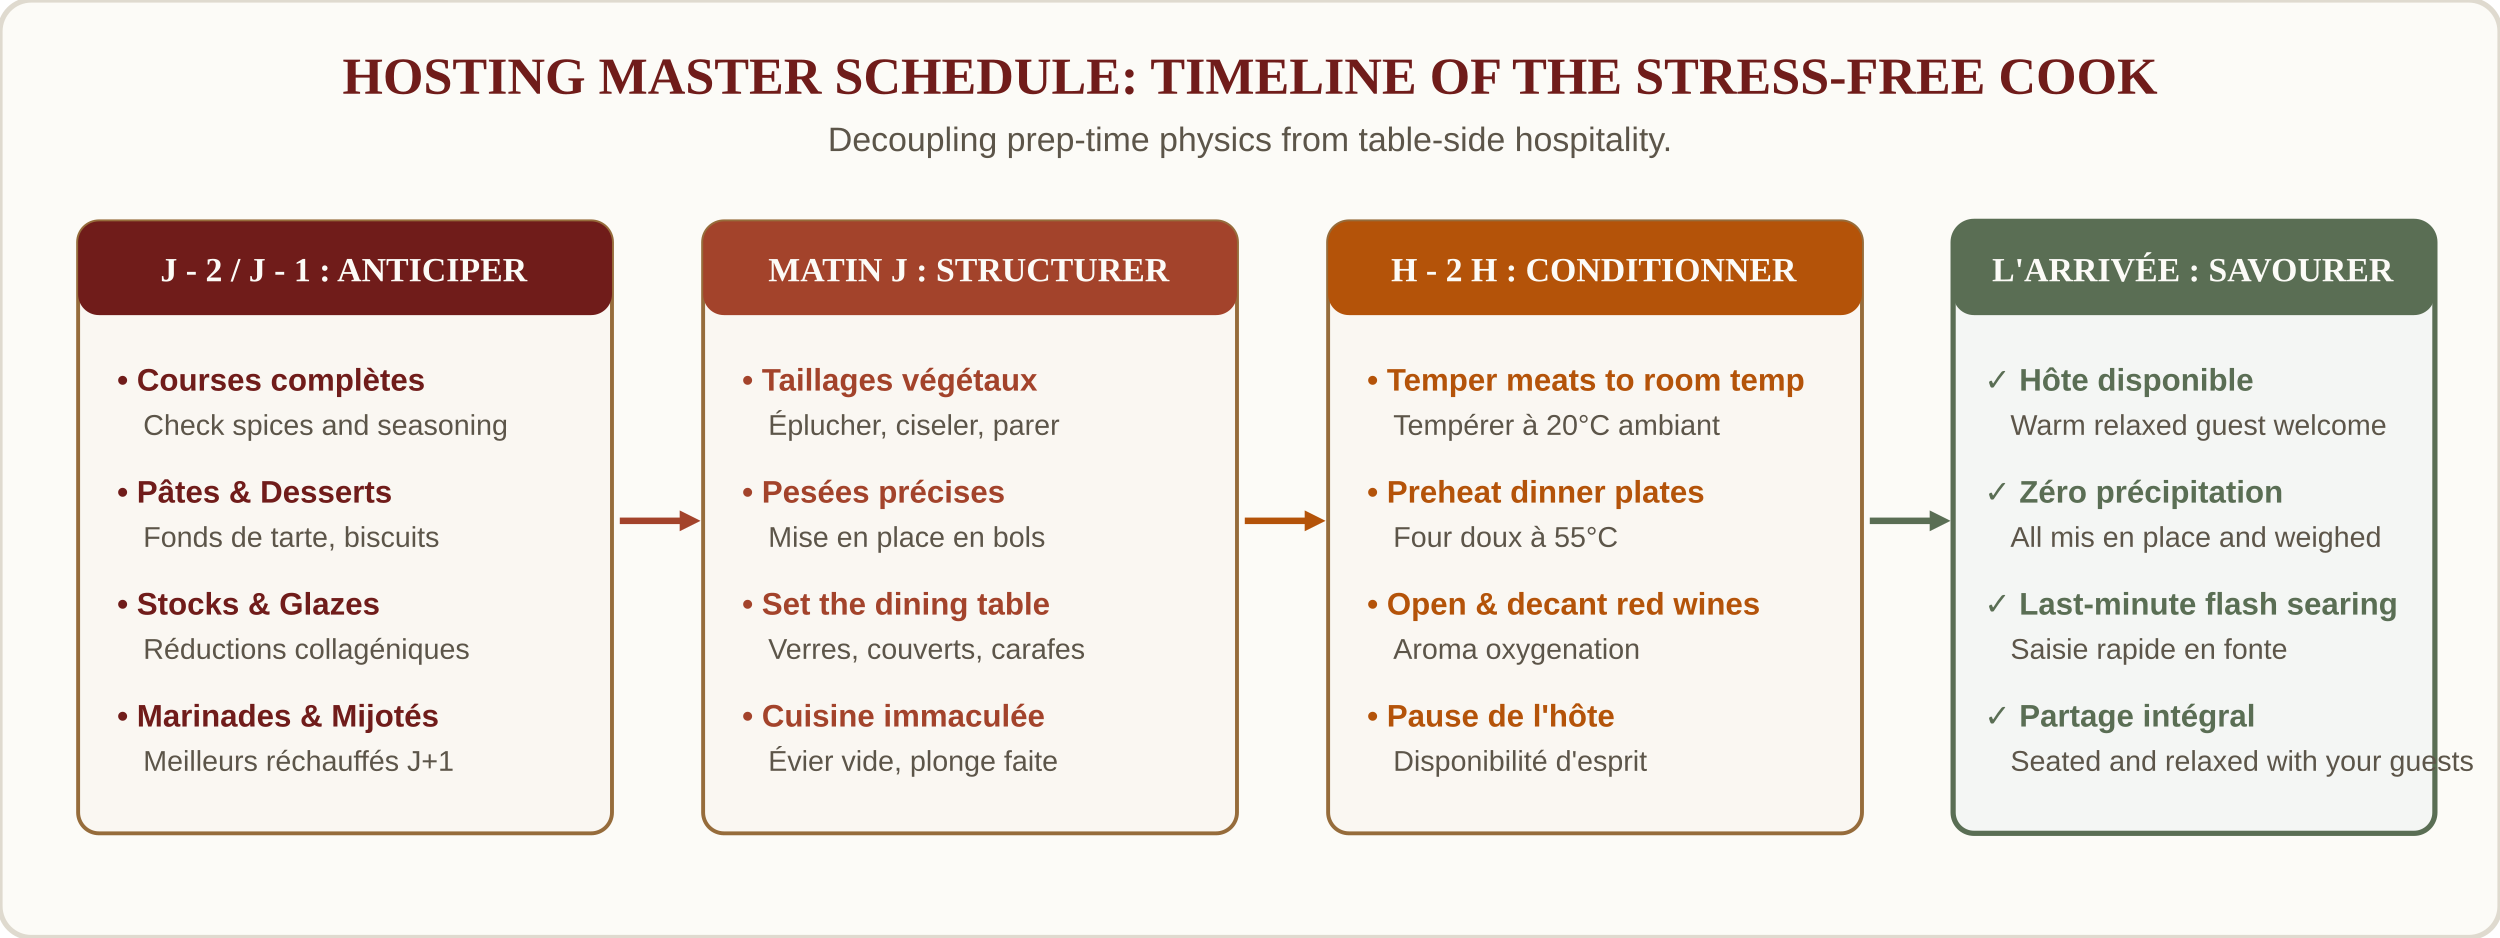
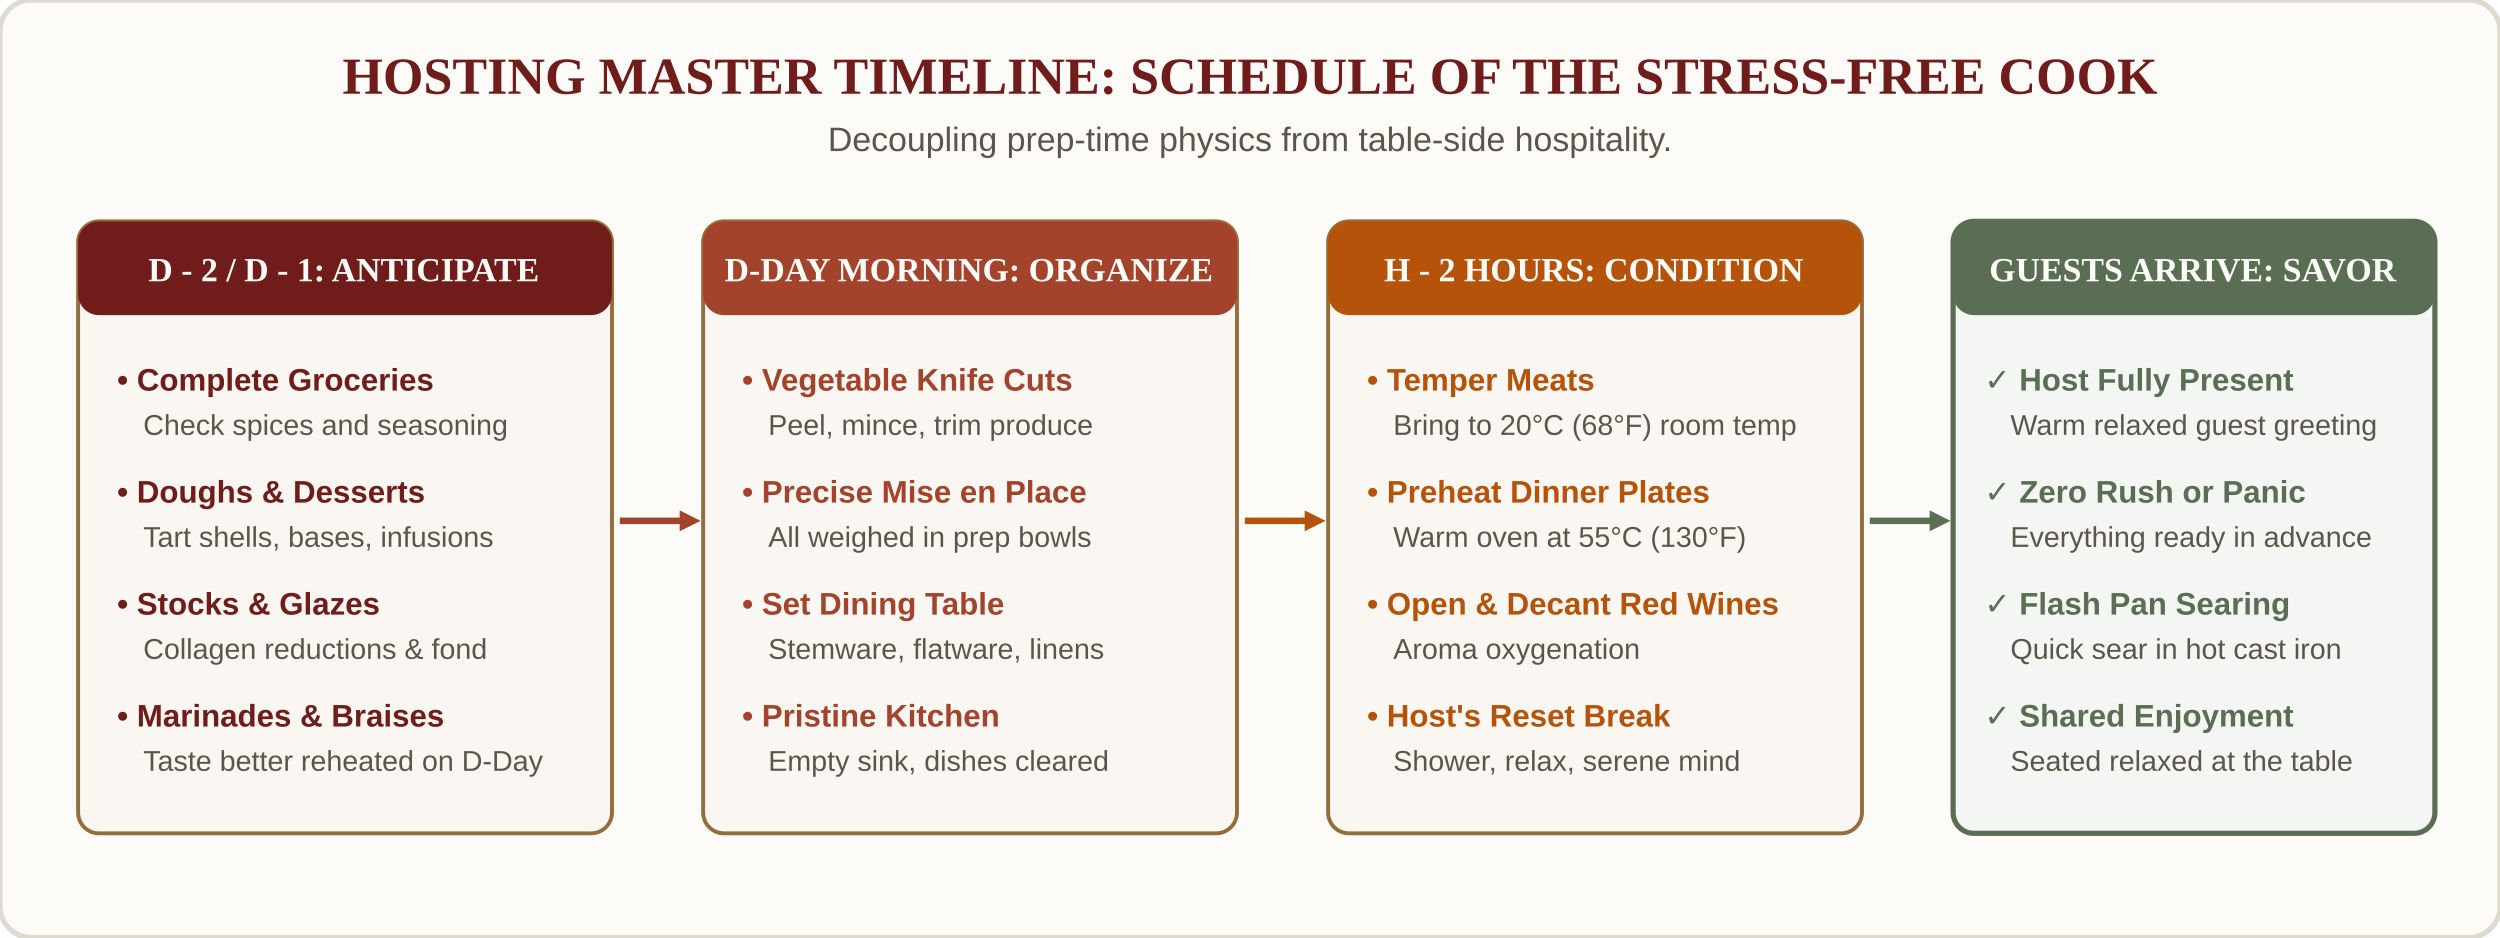
<svg xmlns="http://www.w3.org/2000/svg" viewBox="0 0 960 360" width="100%" height="100%">
  <rect width="960" height="360" rx="12" fill="#FCFBF7" stroke="#DFDACF" stroke-width="2" />
-   <text x="480" y="36" font-family="Liberation Serif, Georgia, serif" font-size="20" font-weight="bold" fill="#701C1A" text-anchor="middle">HOSTING MASTER SCHEDULE: TIMELINE OF THE STRESS-FREE COOK</text>
+   <text x="480" y="36" font-family="Liberation Serif, Georgia, serif" font-size="20" font-weight="bold" fill="#701C1A" text-anchor="middle">HOSTING MASTER TIMELINE: SCHEDULE OF THE STRESS-FREE COOK</text>
  <text x="480" y="58" font-family="Liberation Sans, Arial, sans-serif" font-size="13" fill="#5C5549" text-anchor="middle">Decoupling prep-time physics from table-side hospitality.</text>
  <g transform="translate(30, 85)">
    <rect width="205" height="235" rx="8" fill="#FAF7F2" stroke="#966C3B" stroke-width="1.5" />
    <rect width="205" height="36" rx="8" fill="#701C1A" />
-     <text x="102" y="23" font-family="Liberation Serif, Georgia, serif" font-size="13" font-weight="bold" fill="#FCFBF7" text-anchor="middle">J - 2 / J - 1 : ANTICIPER</text>
-     <text x="15" y="65" font-family="Liberation Sans, Arial, sans-serif" font-size="12" font-weight="bold" fill="#701C1A">• Courses complètes</text>
+     <text x="102" y="23" font-family="Liberation Serif, Georgia, serif" font-size="13" font-weight="bold" fill="#FCFBF7" text-anchor="middle">D - 2 / D - 1: ANTICIPATE</text>
+     <text x="15" y="65" font-family="Liberation Sans, Arial, sans-serif" font-size="12" font-weight="bold" fill="#701C1A">• Complete Groceries</text>
    <text x="25" y="82" font-family="Liberation Sans, Arial, sans-serif" font-size="11" fill="#5C5549">Check spices and seasoning</text>
-     <text x="15" y="108" font-family="Liberation Sans, Arial, sans-serif" font-size="12" font-weight="bold" fill="#701C1A">• Pâtes &amp; Desserts</text>
-     <text x="25" y="125" font-family="Liberation Sans, Arial, sans-serif" font-size="11" fill="#5C5549">Fonds de tarte, biscuits</text>
+     <text x="15" y="108" font-family="Liberation Sans, Arial, sans-serif" font-size="12" font-weight="bold" fill="#701C1A">• Doughs &amp; Desserts</text>
+     <text x="25" y="125" font-family="Liberation Sans, Arial, sans-serif" font-size="11" fill="#5C5549">Tart shells, bases, infusions</text>
    <text x="15" y="151" font-family="Liberation Sans, Arial, sans-serif" font-size="12" font-weight="bold" fill="#701C1A">• Stocks &amp; Glazes</text>
-     <text x="25" y="168" font-family="Liberation Sans, Arial, sans-serif" font-size="11" fill="#5C5549">Réductions collagéniques</text>
-     <text x="15" y="194" font-family="Liberation Sans, Arial, sans-serif" font-size="12" font-weight="bold" fill="#701C1A">• Marinades &amp; Mijotés</text>
-     <text x="25" y="211" font-family="Liberation Sans, Arial, sans-serif" font-size="11" fill="#5C5549">Meilleurs réchauffés J+1</text>
+     <text x="25" y="168" font-family="Liberation Sans, Arial, sans-serif" font-size="11" fill="#5C5549">Collagen reductions &amp; fond</text>
+     <text x="15" y="194" font-family="Liberation Sans, Arial, sans-serif" font-size="12" font-weight="bold" fill="#701C1A">• Marinades &amp; Braises</text>
+     <text x="25" y="211" font-family="Liberation Sans, Arial, sans-serif" font-size="11" fill="#5C5549">Taste better reheated on D-Day</text>
  </g>
  <path d="M 238 200 L 265 200" stroke="#A3432B" stroke-width="2.5" />
  <polygon points="269,200 261,196 261,204" fill="#A3432B" />
  <g transform="translate(270, 85)">
    <rect width="205" height="235" rx="8" fill="#FAF7F2" stroke="#966C3B" stroke-width="1.5" />
    <rect width="205" height="36" rx="8" fill="#A3432B" />
-     <text x="102" y="23" font-family="Liberation Serif, Georgia, serif" font-size="13" font-weight="bold" fill="#FCFBF7" text-anchor="middle">MATIN J : STRUCTURER</text>
-     <text x="15" y="65" font-family="Liberation Sans, Arial, sans-serif" font-size="12" font-weight="bold" fill="#A3432B">• Taillages végétaux</text>
-     <text x="25" y="82" font-family="Liberation Sans, Arial, sans-serif" font-size="11" fill="#5C5549">Éplucher, ciseler, parer</text>
-     <text x="15" y="108" font-family="Liberation Sans, Arial, sans-serif" font-size="12" font-weight="bold" fill="#A3432B">• Pesées précises</text>
-     <text x="25" y="125" font-family="Liberation Sans, Arial, sans-serif" font-size="11" fill="#5C5549">Mise en place en bols</text>
-     <text x="15" y="151" font-family="Liberation Sans, Arial, sans-serif" font-size="12" font-weight="bold" fill="#A3432B">• Set the dining table</text>
-     <text x="25" y="168" font-family="Liberation Sans, Arial, sans-serif" font-size="11" fill="#5C5549">Verres, couverts, carafes</text>
-     <text x="15" y="194" font-family="Liberation Sans, Arial, sans-serif" font-size="12" font-weight="bold" fill="#A3432B">• Cuisine immaculée</text>
-     <text x="25" y="211" font-family="Liberation Sans, Arial, sans-serif" font-size="11" fill="#5C5549">Évier vide, plonge faite</text>
+     <text x="102" y="23" font-family="Liberation Serif, Georgia, serif" font-size="13" font-weight="bold" fill="#FCFBF7" text-anchor="middle">D-DAY MORNING: ORGANIZE</text>
+     <text x="15" y="65" font-family="Liberation Sans, Arial, sans-serif" font-size="12" font-weight="bold" fill="#A3432B">• Vegetable Knife Cuts</text>
+     <text x="25" y="82" font-family="Liberation Sans, Arial, sans-serif" font-size="11" fill="#5C5549">Peel, mince, trim produce</text>
+     <text x="15" y="108" font-family="Liberation Sans, Arial, sans-serif" font-size="12" font-weight="bold" fill="#A3432B">• Precise Mise en Place</text>
+     <text x="25" y="125" font-family="Liberation Sans, Arial, sans-serif" font-size="11" fill="#5C5549">All weighed in prep bowls</text>
+     <text x="15" y="151" font-family="Liberation Sans, Arial, sans-serif" font-size="12" font-weight="bold" fill="#A3432B">• Set Dining Table</text>
+     <text x="25" y="168" font-family="Liberation Sans, Arial, sans-serif" font-size="11" fill="#5C5549">Stemware, flatware, linens</text>
+     <text x="15" y="194" font-family="Liberation Sans, Arial, sans-serif" font-size="12" font-weight="bold" fill="#A3432B">• Pristine Kitchen</text>
+     <text x="25" y="211" font-family="Liberation Sans, Arial, sans-serif" font-size="11" fill="#5C5549">Empty sink, dishes cleared</text>
  </g>
  <path d="M 478 200 L 505 200" stroke="#B45309" stroke-width="2.5" />
  <polygon points="509,200 501,196 501,204" fill="#B45309" />
  <g transform="translate(510, 85)">
    <rect width="205" height="235" rx="8" fill="#FAF7F2" stroke="#966C3B" stroke-width="1.5" />
    <rect width="205" height="36" rx="8" fill="#B45309" />
-     <text x="102" y="23" font-family="Liberation Serif, Georgia, serif" font-size="13" font-weight="bold" fill="#FCFBF7" text-anchor="middle">H - 2 H : CONDITIONNER</text>
-     <text x="15" y="65" font-family="Liberation Sans, Arial, sans-serif" font-size="12" font-weight="bold" fill="#B45309">• Temper meats to room temp</text>
-     <text x="25" y="82" font-family="Liberation Sans, Arial, sans-serif" font-size="11" fill="#5C5549">Tempérer à 20°C ambiant</text>
-     <text x="15" y="108" font-family="Liberation Sans, Arial, sans-serif" font-size="12" font-weight="bold" fill="#B45309">• Preheat dinner plates</text>
-     <text x="25" y="125" font-family="Liberation Sans, Arial, sans-serif" font-size="11" fill="#5C5549">Four doux à 55°C</text>
-     <text x="15" y="151" font-family="Liberation Sans, Arial, sans-serif" font-size="12" font-weight="bold" fill="#B45309">• Open &amp; decant red wines</text>
+     <text x="102" y="23" font-family="Liberation Serif, Georgia, serif" font-size="13" font-weight="bold" fill="#FCFBF7" text-anchor="middle">H - 2 HOURS: CONDITION</text>
+     <text x="15" y="65" font-family="Liberation Sans, Arial, sans-serif" font-size="12" font-weight="bold" fill="#B45309">• Temper Meats</text>
+     <text x="25" y="82" font-family="Liberation Sans, Arial, sans-serif" font-size="11" fill="#5C5549">Bring to 20°C (68°F) room temp</text>
+     <text x="15" y="108" font-family="Liberation Sans, Arial, sans-serif" font-size="12" font-weight="bold" fill="#B45309">• Preheat Dinner Plates</text>
+     <text x="25" y="125" font-family="Liberation Sans, Arial, sans-serif" font-size="11" fill="#5C5549">Warm oven at 55°C (130°F)</text>
+     <text x="15" y="151" font-family="Liberation Sans, Arial, sans-serif" font-size="12" font-weight="bold" fill="#B45309">• Open &amp; Decant Red Wines</text>
    <text x="25" y="168" font-family="Liberation Sans, Arial, sans-serif" font-size="11" fill="#5C5549">Aroma oxygenation</text>
-     <text x="15" y="194" font-family="Liberation Sans, Arial, sans-serif" font-size="12" font-weight="bold" fill="#B45309">• Pause de l'hôte</text>
-     <text x="25" y="211" font-family="Liberation Sans, Arial, sans-serif" font-size="11" fill="#5C5549">Disponibilité d'esprit</text>
+     <text x="15" y="194" font-family="Liberation Sans, Arial, sans-serif" font-size="12" font-weight="bold" fill="#B45309">• Host's Reset Break</text>
+     <text x="25" y="211" font-family="Liberation Sans, Arial, sans-serif" font-size="11" fill="#5C5549">Shower, relax, serene mind</text>
  </g>
  <path d="M 718 200 L 745 200" stroke="#5A6E54" stroke-width="2.5" />
  <polygon points="749,200 741,196 741,204" fill="#5A6E54" />
  <g transform="translate(750, 85)">
    <rect width="185" height="235" rx="8" fill="#F4F6F4" stroke="#5A6E54" stroke-width="2" />
    <rect width="185" height="36" rx="8" fill="#5A6E54" />
-     <text x="92" y="23" font-family="Liberation Serif, Georgia, serif" font-size="13" font-weight="bold" fill="#FCFBF7" text-anchor="middle">L'ARRIVÉE : SAVOURER</text>
-     <text x="12" y="65" font-family="Liberation Sans, Arial, sans-serif" font-size="12" font-weight="bold" fill="#5A6E54">✓ Hôte disponible</text>
-     <text x="22" y="82" font-family="Liberation Sans, Arial, sans-serif" font-size="11" fill="#5C5549">Warm relaxed guest welcome</text>
-     <text x="12" y="108" font-family="Liberation Sans, Arial, sans-serif" font-size="12" font-weight="bold" fill="#5A6E54">✓ Zéro précipitation</text>
-     <text x="22" y="125" font-family="Liberation Sans, Arial, sans-serif" font-size="11" fill="#5C5549">All mis en place and weighed</text>
-     <text x="12" y="151" font-family="Liberation Sans, Arial, sans-serif" font-size="12" font-weight="bold" fill="#5A6E54">✓ Last-minute flash searing</text>
-     <text x="22" y="168" font-family="Liberation Sans, Arial, sans-serif" font-size="11" fill="#5C5549">Saisie rapide en fonte</text>
-     <text x="12" y="194" font-family="Liberation Sans, Arial, sans-serif" font-size="12" font-weight="bold" fill="#5A6E54">✓ Partage intégral</text>
-     <text x="22" y="211" font-family="Liberation Sans, Arial, sans-serif" font-size="11" fill="#5C5549">Seated and relaxed with your guests</text>
+     <text x="92" y="23" font-family="Liberation Serif, Georgia, serif" font-size="13" font-weight="bold" fill="#FCFBF7" text-anchor="middle">GUESTS ARRIVE: SAVOR</text>
+     <text x="12" y="65" font-family="Liberation Sans, Arial, sans-serif" font-size="12" font-weight="bold" fill="#5A6E54">✓ Host Fully Present</text>
+     <text x="22" y="82" font-family="Liberation Sans, Arial, sans-serif" font-size="11" fill="#5C5549">Warm relaxed guest greeting</text>
+     <text x="12" y="108" font-family="Liberation Sans, Arial, sans-serif" font-size="12" font-weight="bold" fill="#5A6E54">✓ Zero Rush or Panic</text>
+     <text x="22" y="125" font-family="Liberation Sans, Arial, sans-serif" font-size="11" fill="#5C5549">Everything ready in advance</text>
+     <text x="12" y="151" font-family="Liberation Sans, Arial, sans-serif" font-size="12" font-weight="bold" fill="#5A6E54">✓ Flash Pan Searing</text>
+     <text x="22" y="168" font-family="Liberation Sans, Arial, sans-serif" font-size="11" fill="#5C5549">Quick sear in hot cast iron</text>
+     <text x="12" y="194" font-family="Liberation Sans, Arial, sans-serif" font-size="12" font-weight="bold" fill="#5A6E54">✓ Shared Enjoyment</text>
+     <text x="22" y="211" font-family="Liberation Sans, Arial, sans-serif" font-size="11" fill="#5C5549">Seated relaxed at the table</text>
  </g>
</svg>
